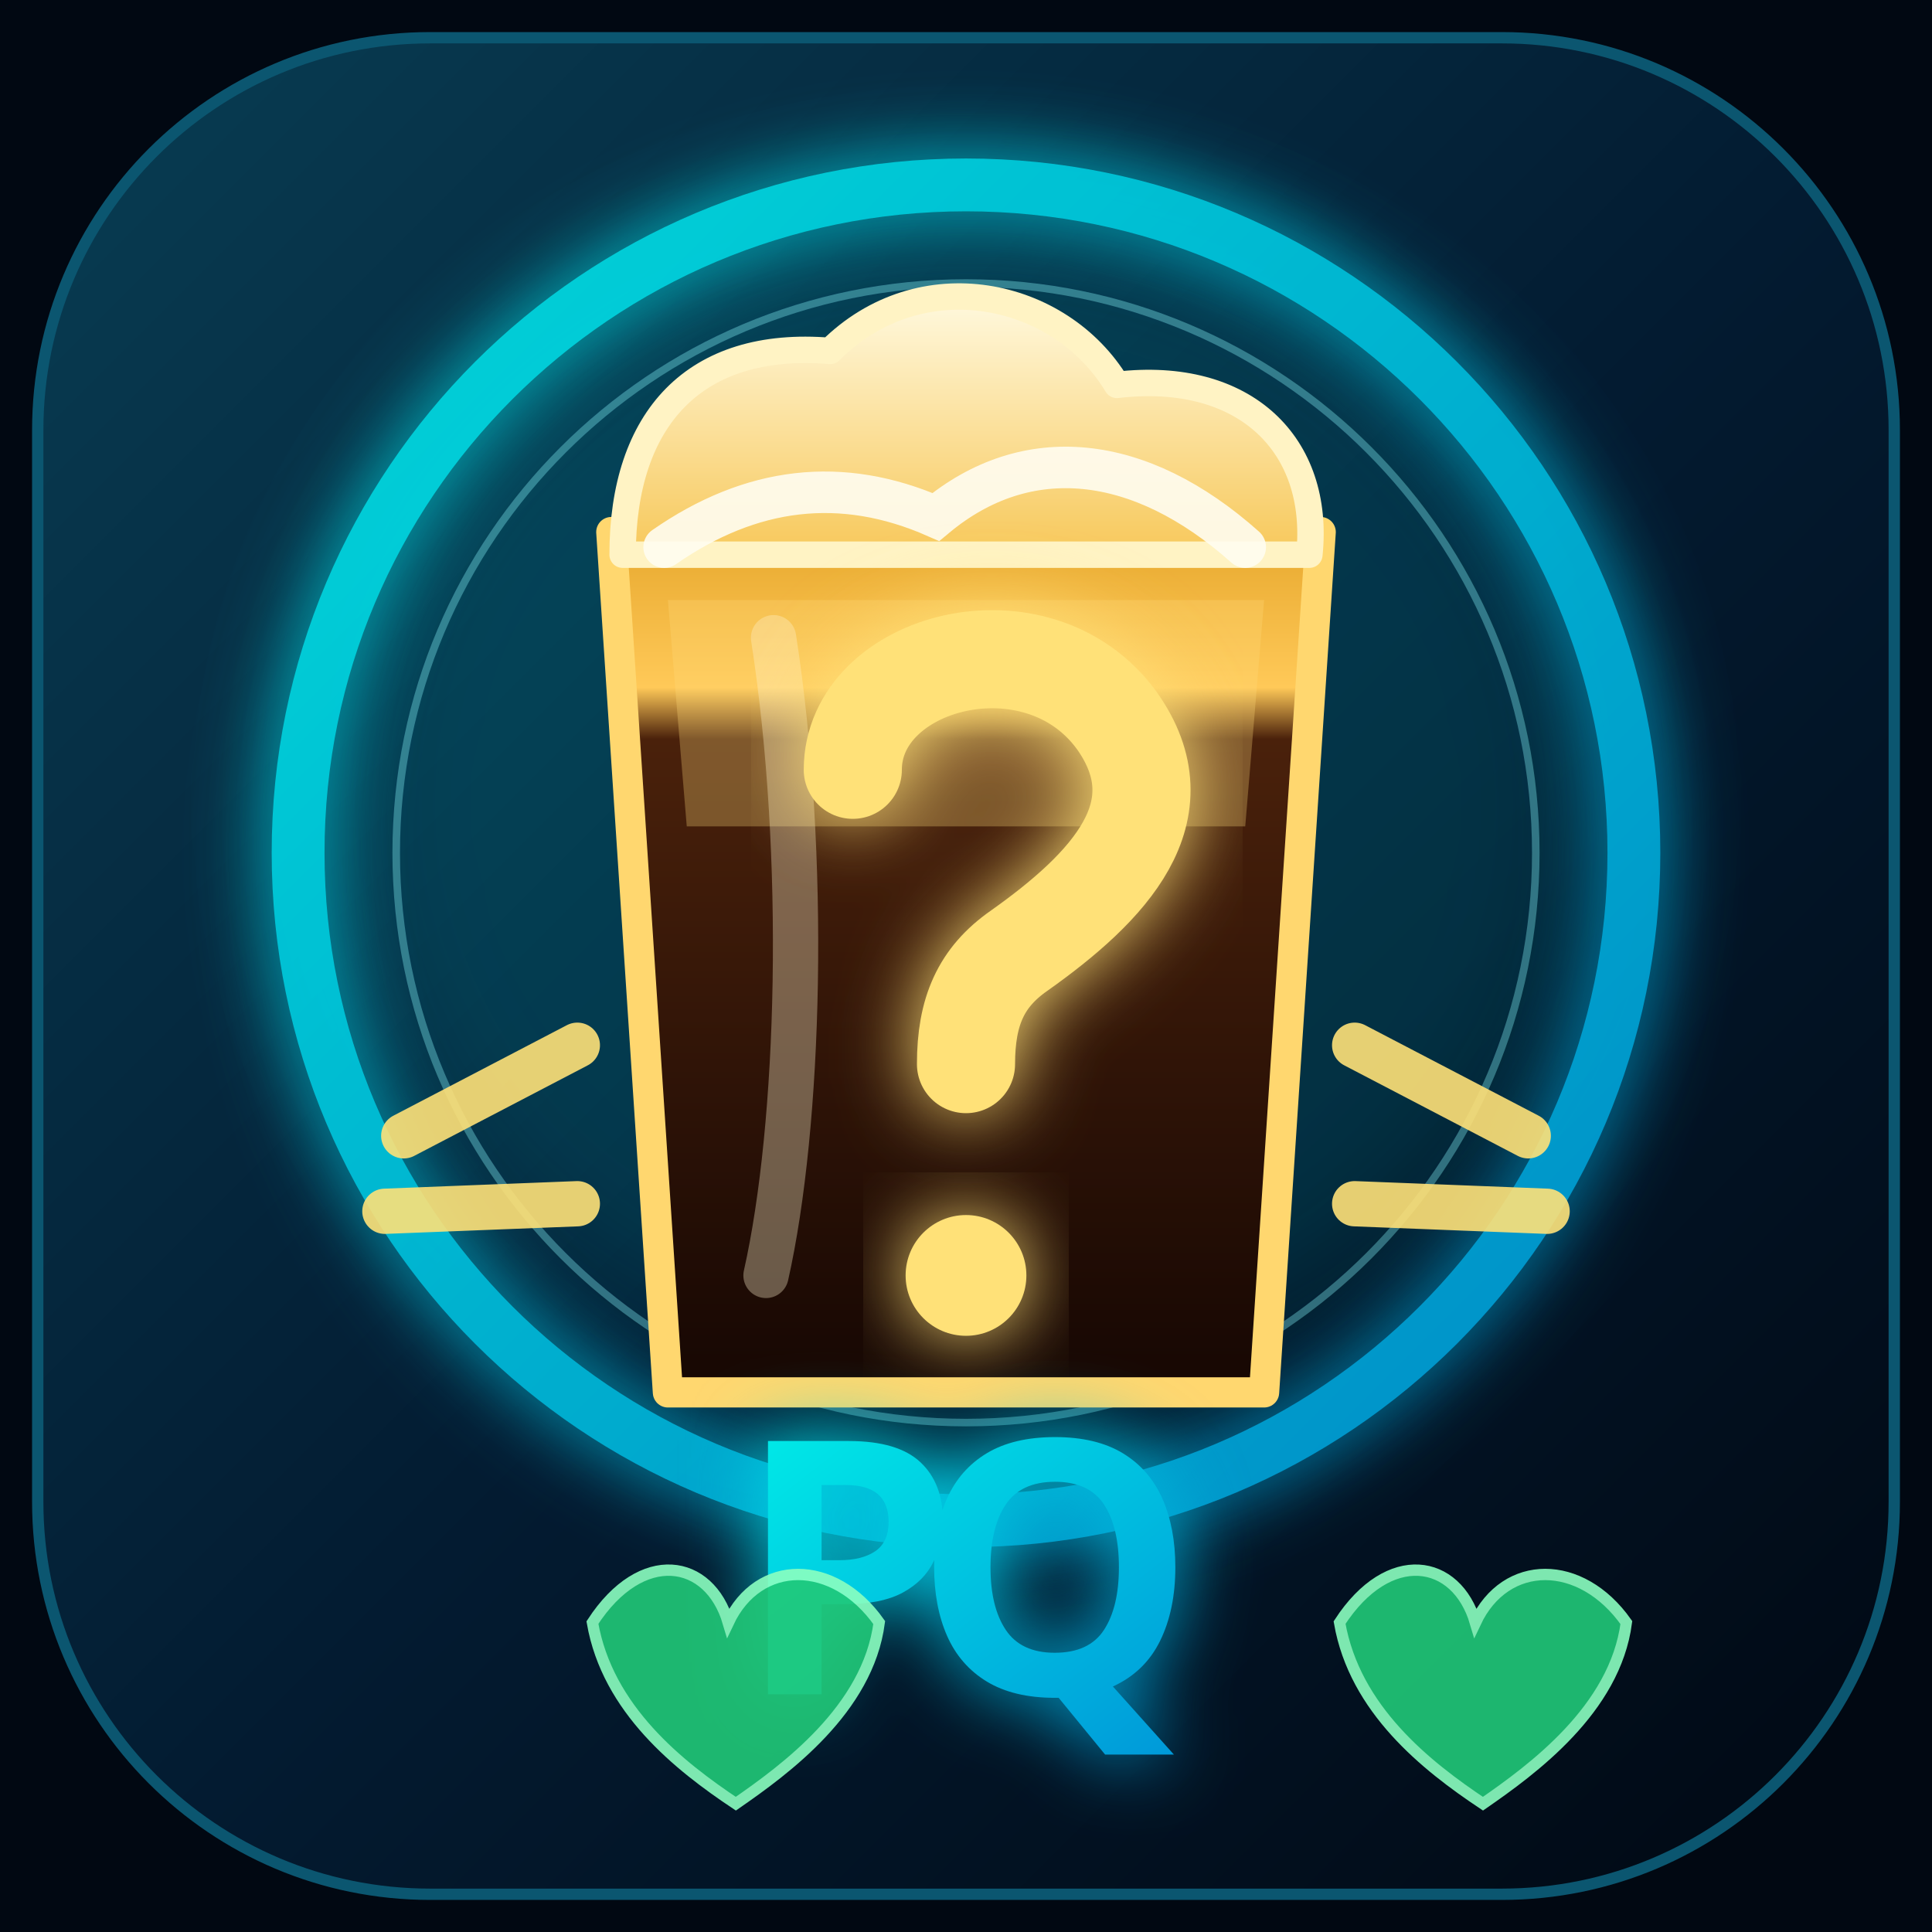
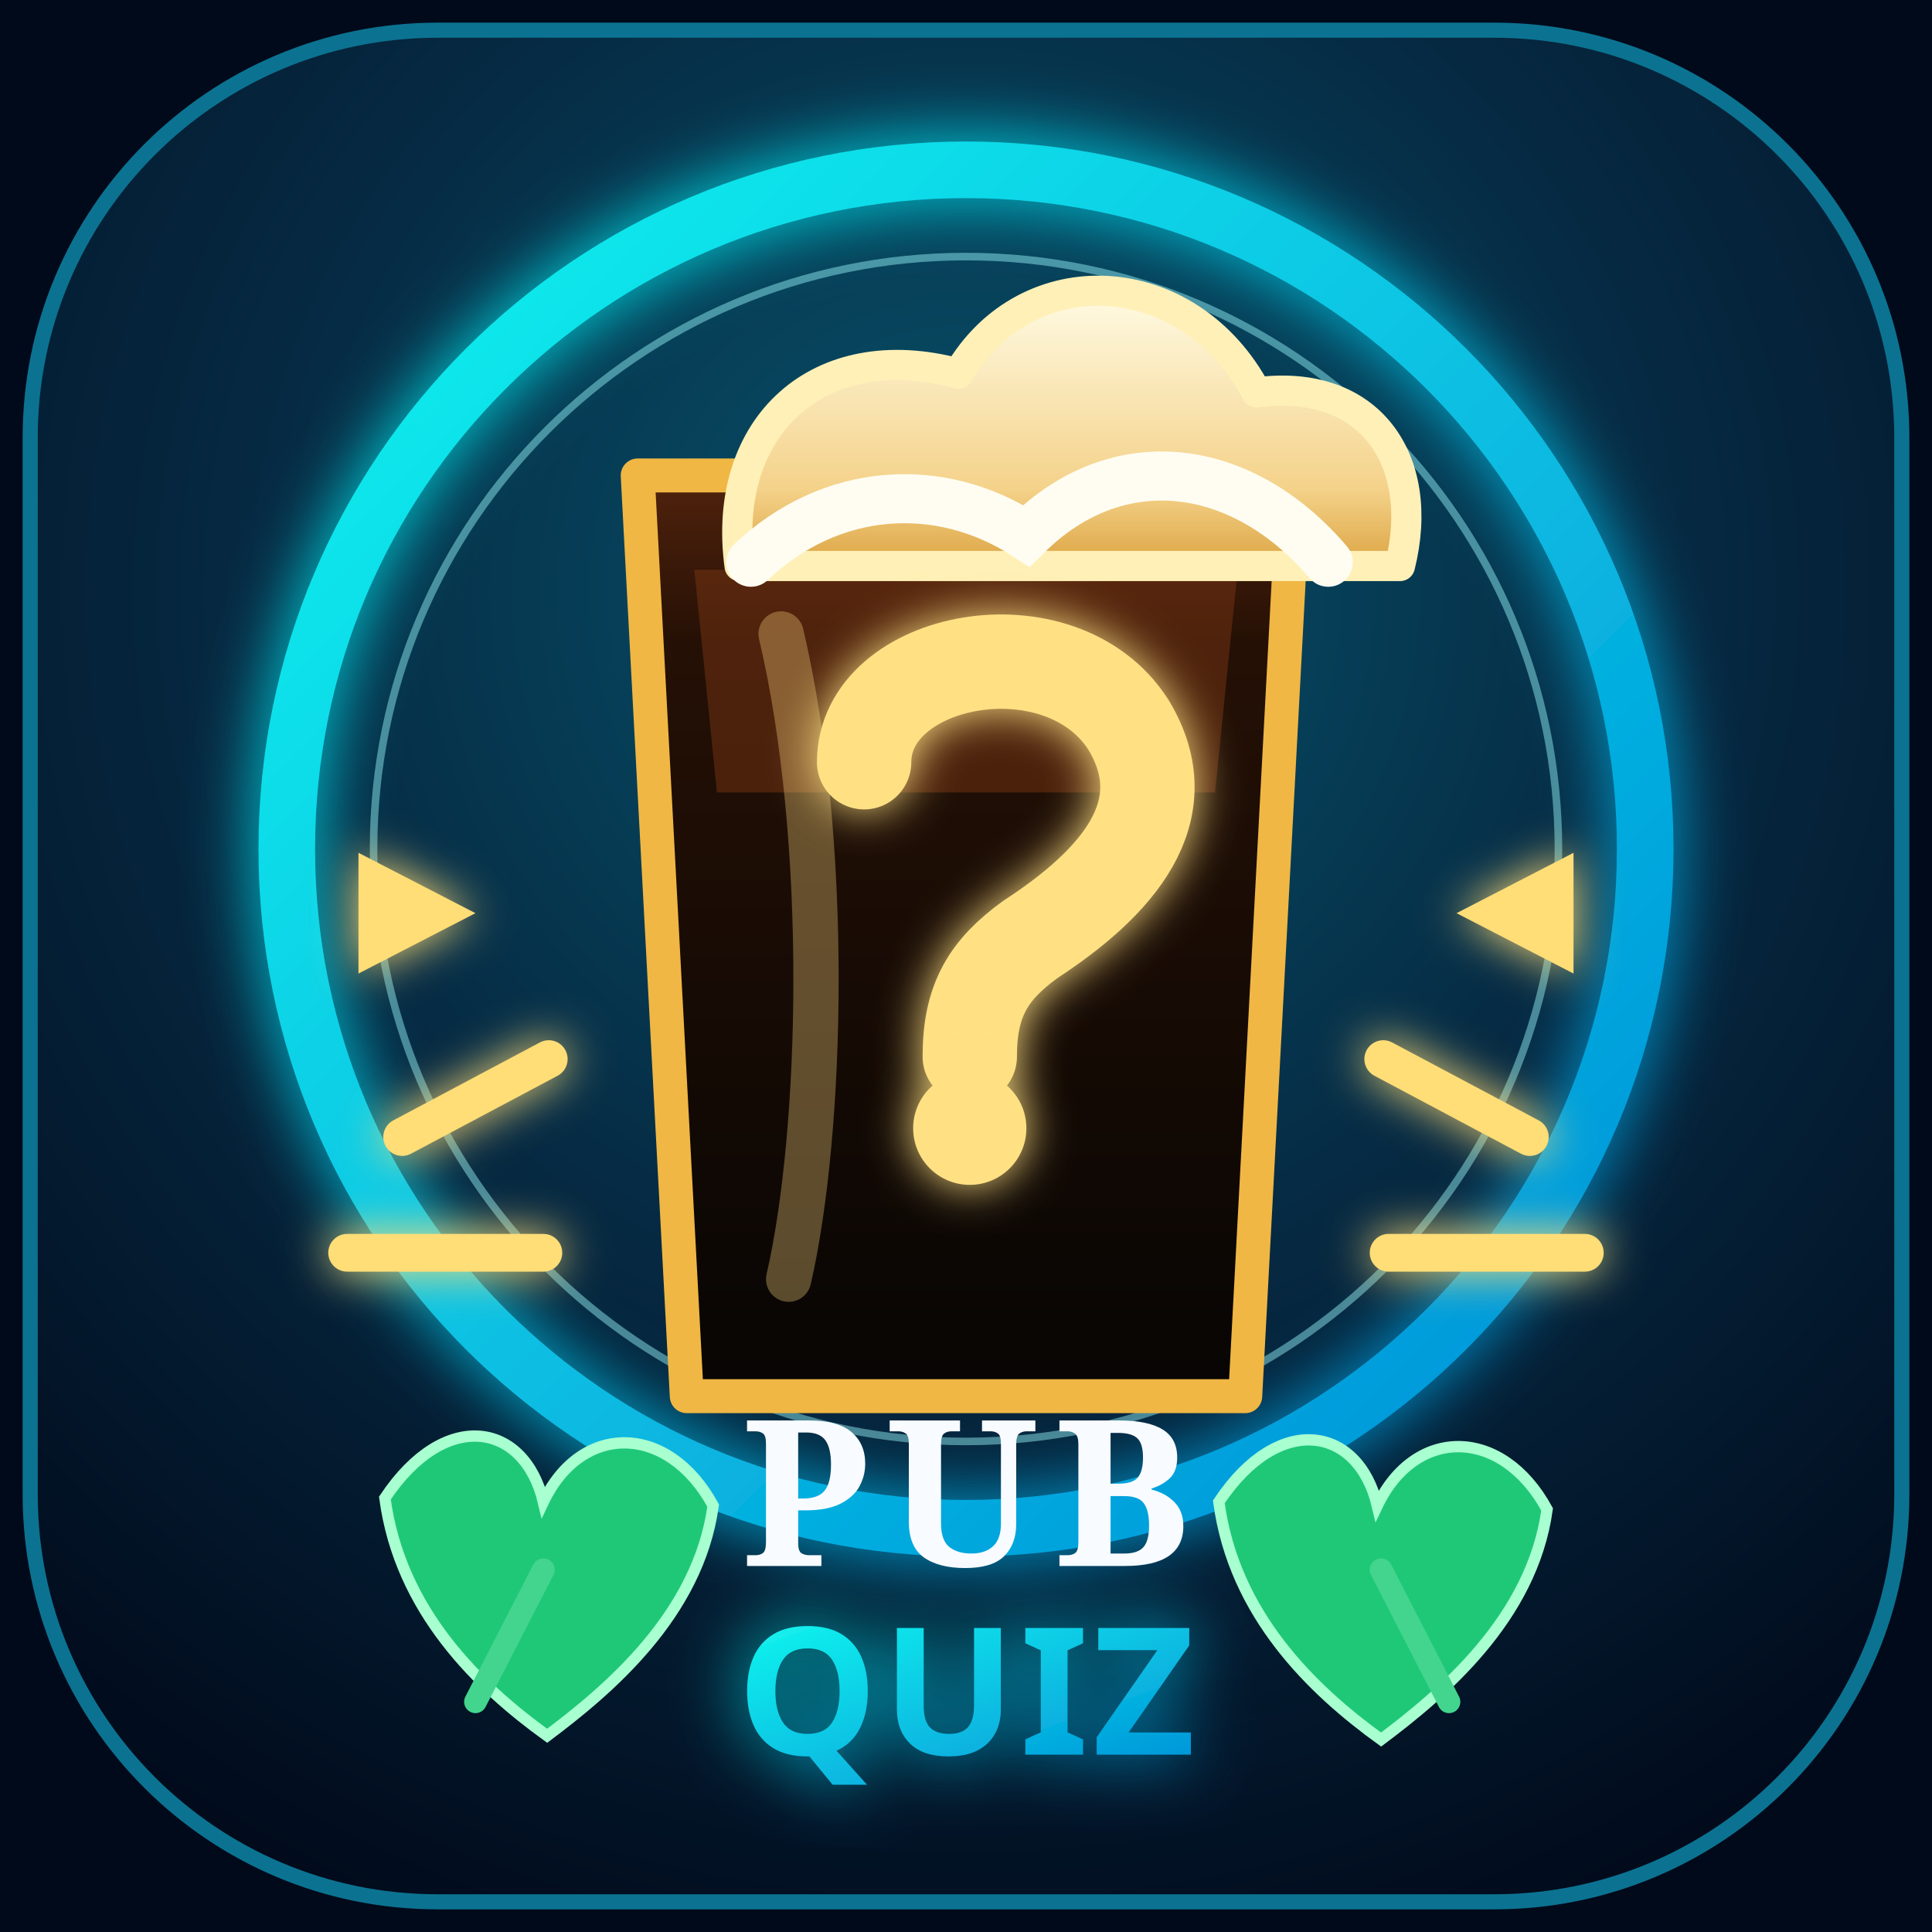
<svg xmlns="http://www.w3.org/2000/svg" viewBox="0 0 512 512">
  <defs>
-     <linearGradient id="night" x1="0" y1="0" x2="1" y2="1">
-       <stop stop-color="#083e54" />
-       <stop offset=".52" stop-color="#031b31" />
-       <stop offset="1" stop-color="#010812" />
+     <radialGradient id="sky" cx="50%" cy="30%" r="78%">
+       <stop stop-color="#07546c" />
+       <stop offset=".48" stop-color="#062a43" />
+       <stop offset="1" stop-color="#010a1b" />
+     </radialGradient>
+     <linearGradient id="stout" x1="0" y1="0" x2="0" y2="1">
+       <stop stop-color="#52230d" />
+       <stop offset=".18" stop-color="#251005" />
+       <stop offset="1" stop-color="#070504" />
    </linearGradient>
-     <linearGradient id="glass" x1="0" y1="0" x2="0" y2="1">
-       <stop stop-color="#e7a82e" />
-       <stop offset=".18" stop-color="#ffc958" />
-       <stop offset=".24" stop-color="#4a210b" />
-       <stop offset="1" stop-color="#160703" />
+     <linearGradient id="cream" x1="0" y1="0" x2="0" y2="1">
+       <stop stop-color="#fffbe4" />
+       <stop offset=".72" stop-color="#f4d28a" />
+       <stop offset="1" stop-color="#dca442" />
    </linearGradient>
-     <linearGradient id="foam" x1="0" y1="0" x2="0" y2="1">
-       <stop stop-color="#fff9df" />
-       <stop offset="1" stop-color="#f7c85a" />
+     <linearGradient id="neon" x1="0" y1="0" x2="1" y2="1">
+       <stop stop-color="#13f4ee" />
+       <stop offset="1" stop-color="#008ed8" />
    </linearGradient>
-     <linearGradient id="cyan" x1="0" y1="0" x2="1" y2="1">
-       <stop stop-color="#00e8e7" />
-       <stop offset="1" stop-color="#0099d9" />
-     </linearGradient>
-     <filter id="glow" x="-35%" y="-35%" width="170%" height="170%">
-       <feGaussianBlur stdDeviation="10" result="blur" />
+     <filter id="blueGlow" x="-40%" y="-40%" width="180%" height="180%">
+       <feGaussianBlur stdDeviation="9" result="b" />
      <feMerge>
-         <feMergeNode in="blur" />
+         <feMergeNode in="b" />
        <feMergeNode in="SourceGraphic" />
      </feMerge>
    </filter>
-     <filter id="soft" x="-30%" y="-30%" width="160%" height="160%">
-       <feGaussianBlur stdDeviation="18" />
+     <filter id="goldGlow" x="-50%" y="-50%" width="200%" height="200%">
+       <feGaussianBlur stdDeviation="6" result="b" />
+       <feMerge>
+         <feMergeNode in="b" />
+         <feMergeNode in="SourceGraphic" />
+       </feMerge>
    </filter>
  </defs>
-   <rect width="512" height="512" fill="#010812" />
-   <rect width="512" height="512" rx="112" fill="#010812" />
-   <rect x="10" y="10" width="492" height="492" rx="104" fill="url(#night)" stroke="#0b5670" stroke-width="3" />
-   <ellipse cx="256" cy="213" rx="170" ry="155" fill="#00dfe9" opacity=".13" filter="url(#soft)" />
-   <circle cx="256" cy="226" r="177" fill="none" stroke="url(#cyan)" stroke-width="14" opacity=".9" filter="url(#glow)" />
-   <circle cx="256" cy="226" r="151" fill="none" stroke="#8af9ff" stroke-width="2" opacity=".35" />
-   <path d="M162 141h188l-15 228H177z" fill="url(#glass)" stroke="#ffd76f" stroke-width="8" stroke-linejoin="round" />
-   <path d="M177 159h158l-5 60H182z" fill="#ffda78" opacity=".3" />
-   <path d="M165 147c0-36 19-57 55-54 24-24 61-16 76 9 34-4 54 16 51 45z" fill="url(#foam)" stroke="#fff3c4" stroke-width="7" stroke-linejoin="round" />
-   <path d="M176 145c23-16 47-19 72-8 24-20 54-17 82 8" fill="none" stroke="#fffdf1" stroke-width="11" stroke-linecap="round" opacity=".9" />
-   <path d="M205 169c9 58 7 129-2 169" fill="none" stroke="#fff3ce" stroke-width="12" stroke-linecap="round" opacity=".34" />
-   <path d="M226 204c0-29 49-42 70-13 17 24-2 44-26 61-10 7-14 16-14 30" fill="none" stroke="#ffe178" stroke-width="26" stroke-linecap="round" stroke-linejoin="round" filter="url(#glow)" />
-   <circle cx="256" cy="338" r="16" fill="#ffe178" filter="url(#glow)" />
-   <path d="M153 277l-46 24M153 319l-51 2M359 277l46 24M359 319l51 2" stroke="#ffe178" stroke-width="12" stroke-linecap="round" opacity=".9" />
-   <text x="256" y="449" fill="url(#cyan)" font-family="Verdana, sans-serif" font-size="94" font-weight="900" letter-spacing="-12" text-anchor="middle" filter="url(#glow)">PQ</text>
-   <path d="M157 430c13-20 31-17 36 0 8-17 28-17 40 0-3 23-25 39-38 48-15-10-34-25-38-48z" fill="#20c978" stroke="#8bffc0" stroke-width="3" opacity=".9" />
-   <path d="M355 430c13-20 31-17 36 0 8-17 28-17 40 0-3 23-25 39-38 48-15-10-34-25-38-48z" fill="#20c978" stroke="#8bffc0" stroke-width="3" opacity=".9" />
+   <rect width="512" height="512" fill="#010a1b" />
+   <rect x="8" y="8" width="496" height="496" rx="108" fill="url(#sky)" stroke="#0b7391" stroke-width="4" />
+   <circle cx="256" cy="225" r="180" fill="none" stroke="url(#neon)" stroke-width="15" filter="url(#blueGlow)" />
+   <circle cx="256" cy="225" r="157" fill="none" stroke="#9cfbff" stroke-width="2" opacity=".45" />
+   <g fill="#ffdd77" filter="url(#goldGlow)">
+     <path d="M95 226l31 16-31 16z" />
+     <path d="M417 226l-31 16 31 16z" />
+     <rect x="99" y="286" width="54" height="10" rx="5" transform="rotate(-28 126 291)" />
+     <rect x="359" y="286" width="54" height="10" rx="5" transform="rotate(28 386 291)" />
+     <rect x="87" y="327" width="62" height="10" rx="5" />
+     <rect x="363" y="327" width="62" height="10" rx="5" />
+   </g>
+   <path d="M169 126h174l-13 244H182z" fill="url(#stout)" stroke="#f0b744" stroke-width="9" stroke-linejoin="round" />
+   <path d="M184 151h144l-6 59H190z" fill="#7c3712" opacity=".48" />
+   <path d="M196 150c-5-37 21-61 58-51 18-31 61-29 79 5 30-4 45 18 38 46z" fill="url(#cream)" stroke="#fff0b7" stroke-width="8" stroke-linejoin="round" />
+   <path d="M199 149c21-20 50-22 73-7 24-24 57-20 80 7" fill="none" stroke="#fffdf2" stroke-width="13" stroke-linecap="round" />
+   <path d="M207 168c13 55 11 132 2 171" fill="none" stroke="#ffd77f" stroke-width="12" stroke-linecap="round" opacity=".33" />
+   <path d="M229 202c0-28 52-38 70-10 14 23-3 42-26 57-11 8-16 16-16 31" fill="none" stroke="#ffe184" stroke-width="25" stroke-linecap="round" stroke-linejoin="round" filter="url(#goldGlow)" />
+   <circle cx="257" cy="299" r="15" fill="#ffe184" filter="url(#goldGlow)" />
+   <g fill="#1fc877" stroke="#a8ffd0" stroke-width="3">
+     <path d="M102 397c16-24 37-20 42 1 10-21 33-21 45 1-4 29-28 49-44 61-18-13-39-33-43-63z" />
+     <path d="M323 398c16-24 37-20 42 1 10-21 33-21 45 1-4 29-28 49-44 61-18-13-39-33-43-63z" />
+   </g>
+   <path d="M144 416l-18 35M366 416l18 35" stroke="#43d58e" stroke-width="6" stroke-linecap="round" />
+   <text x="256" y="415" fill="#f8fbff" font-family="Georgia, serif" font-size="54" font-weight="700" letter-spacing="4" text-anchor="middle">PUB</text>
+   <text x="256" y="465" fill="url(#neon)" font-family="Verdana, sans-serif" font-size="47" font-weight="900" letter-spacing="1" text-anchor="middle" filter="url(#blueGlow)">QUIZ</text>
</svg>
